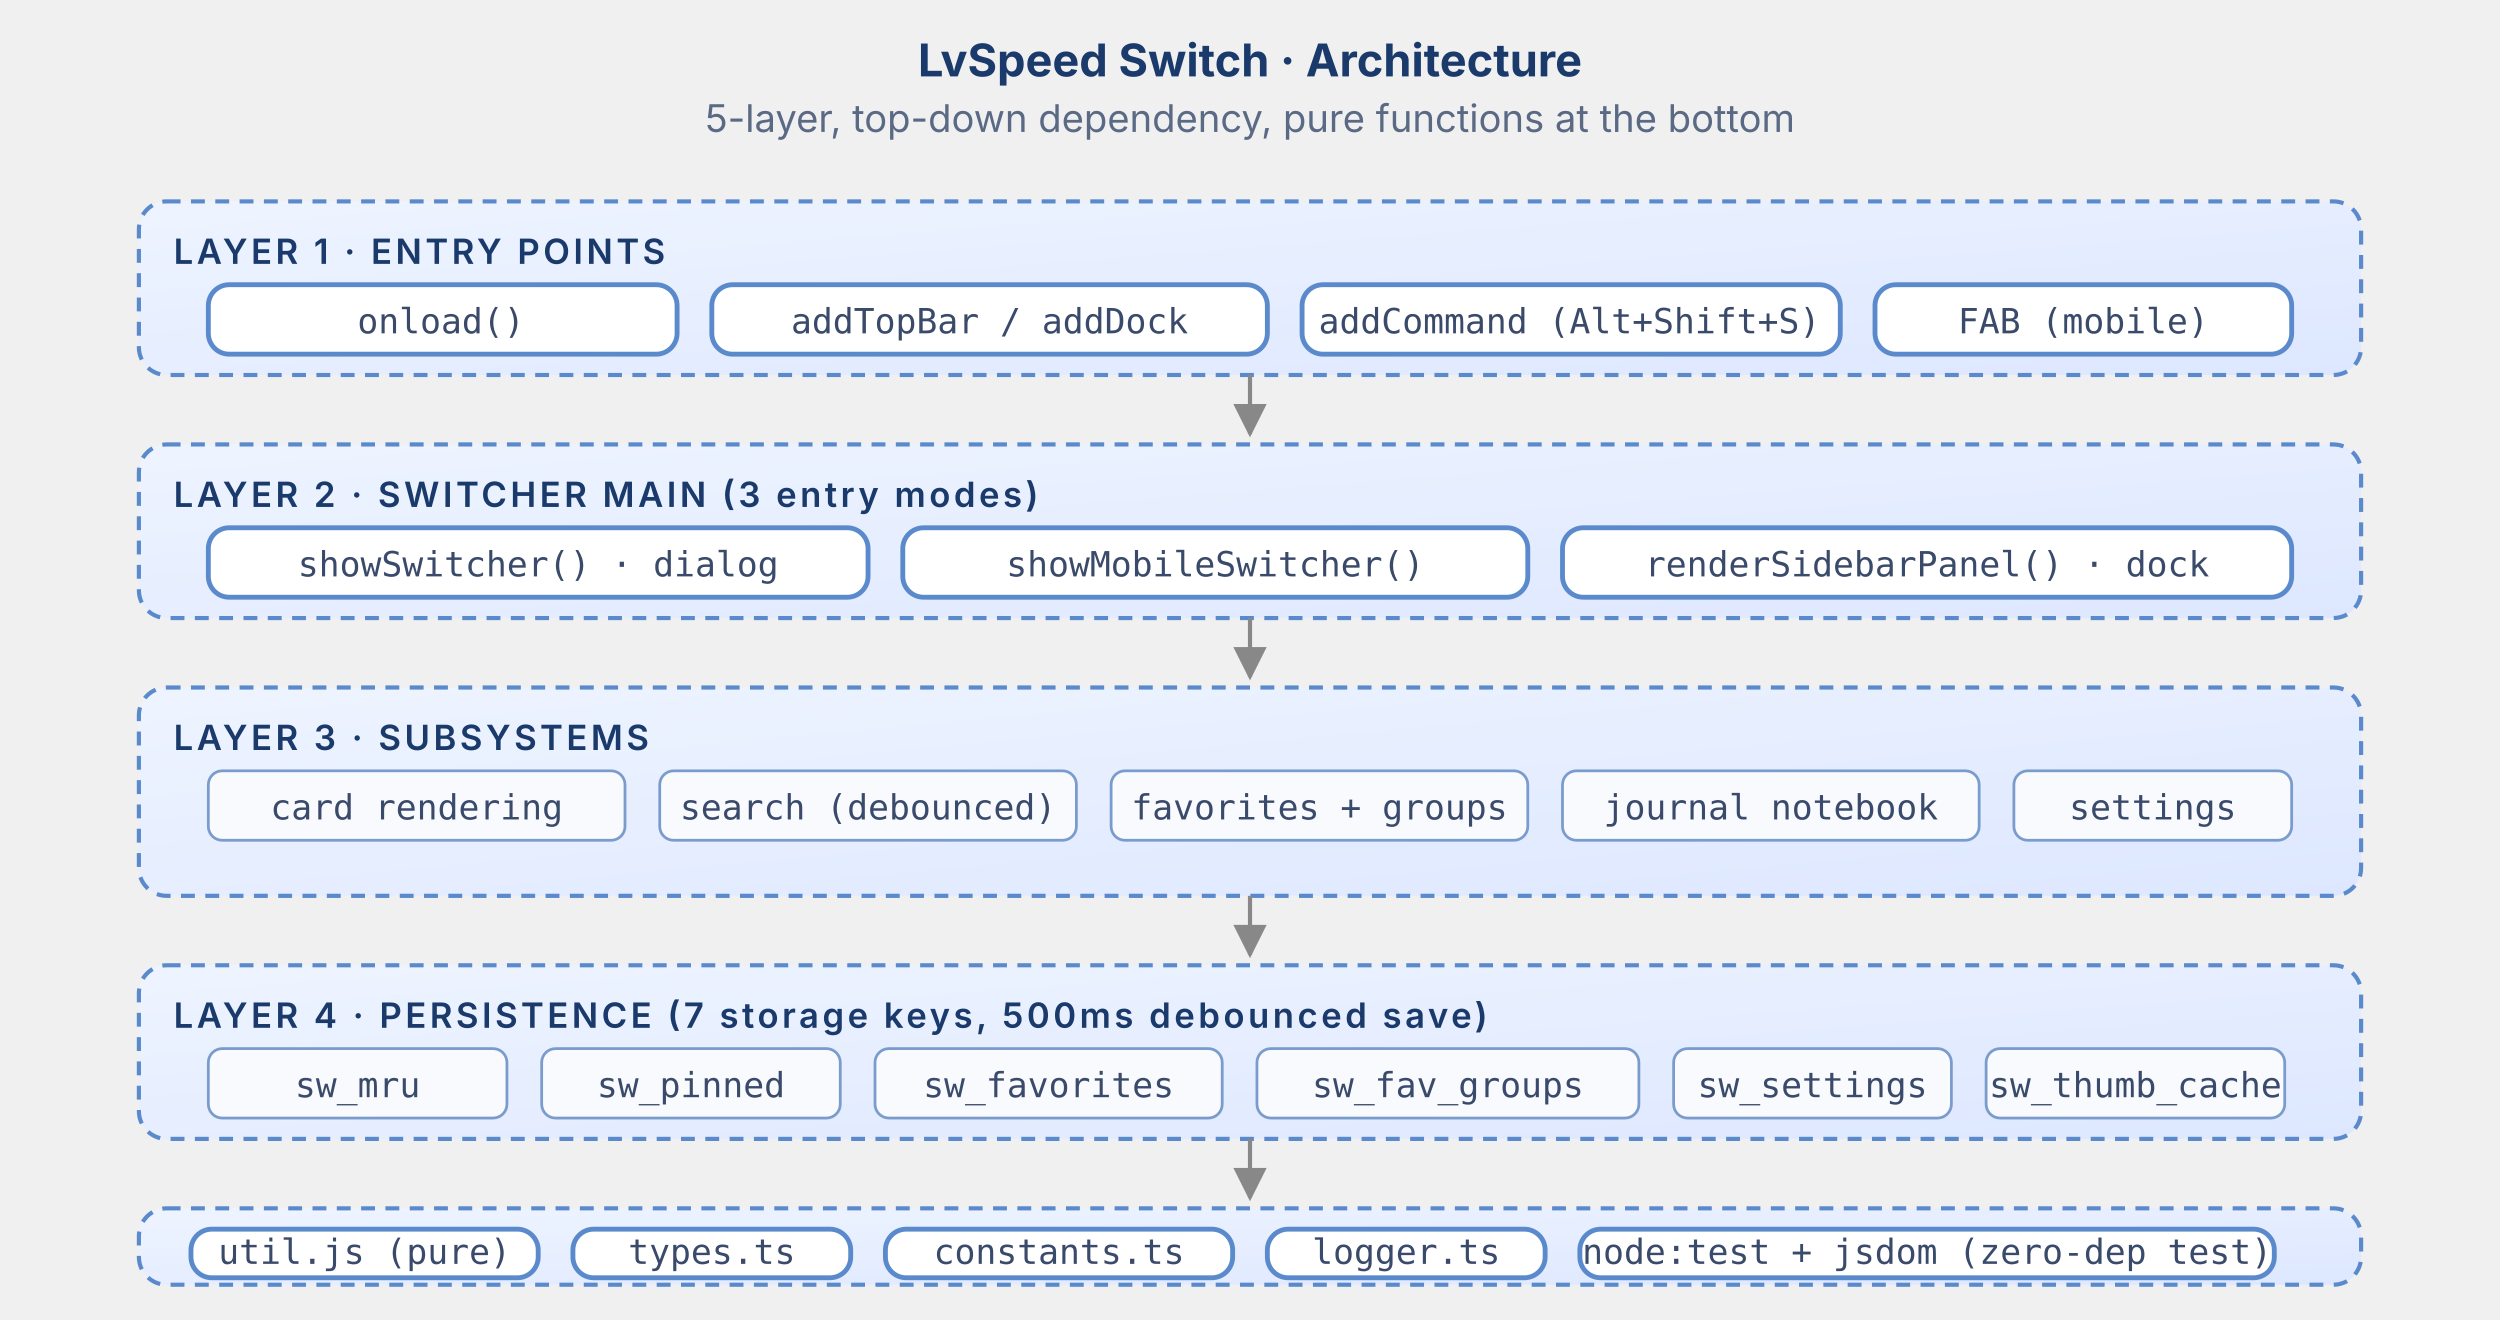
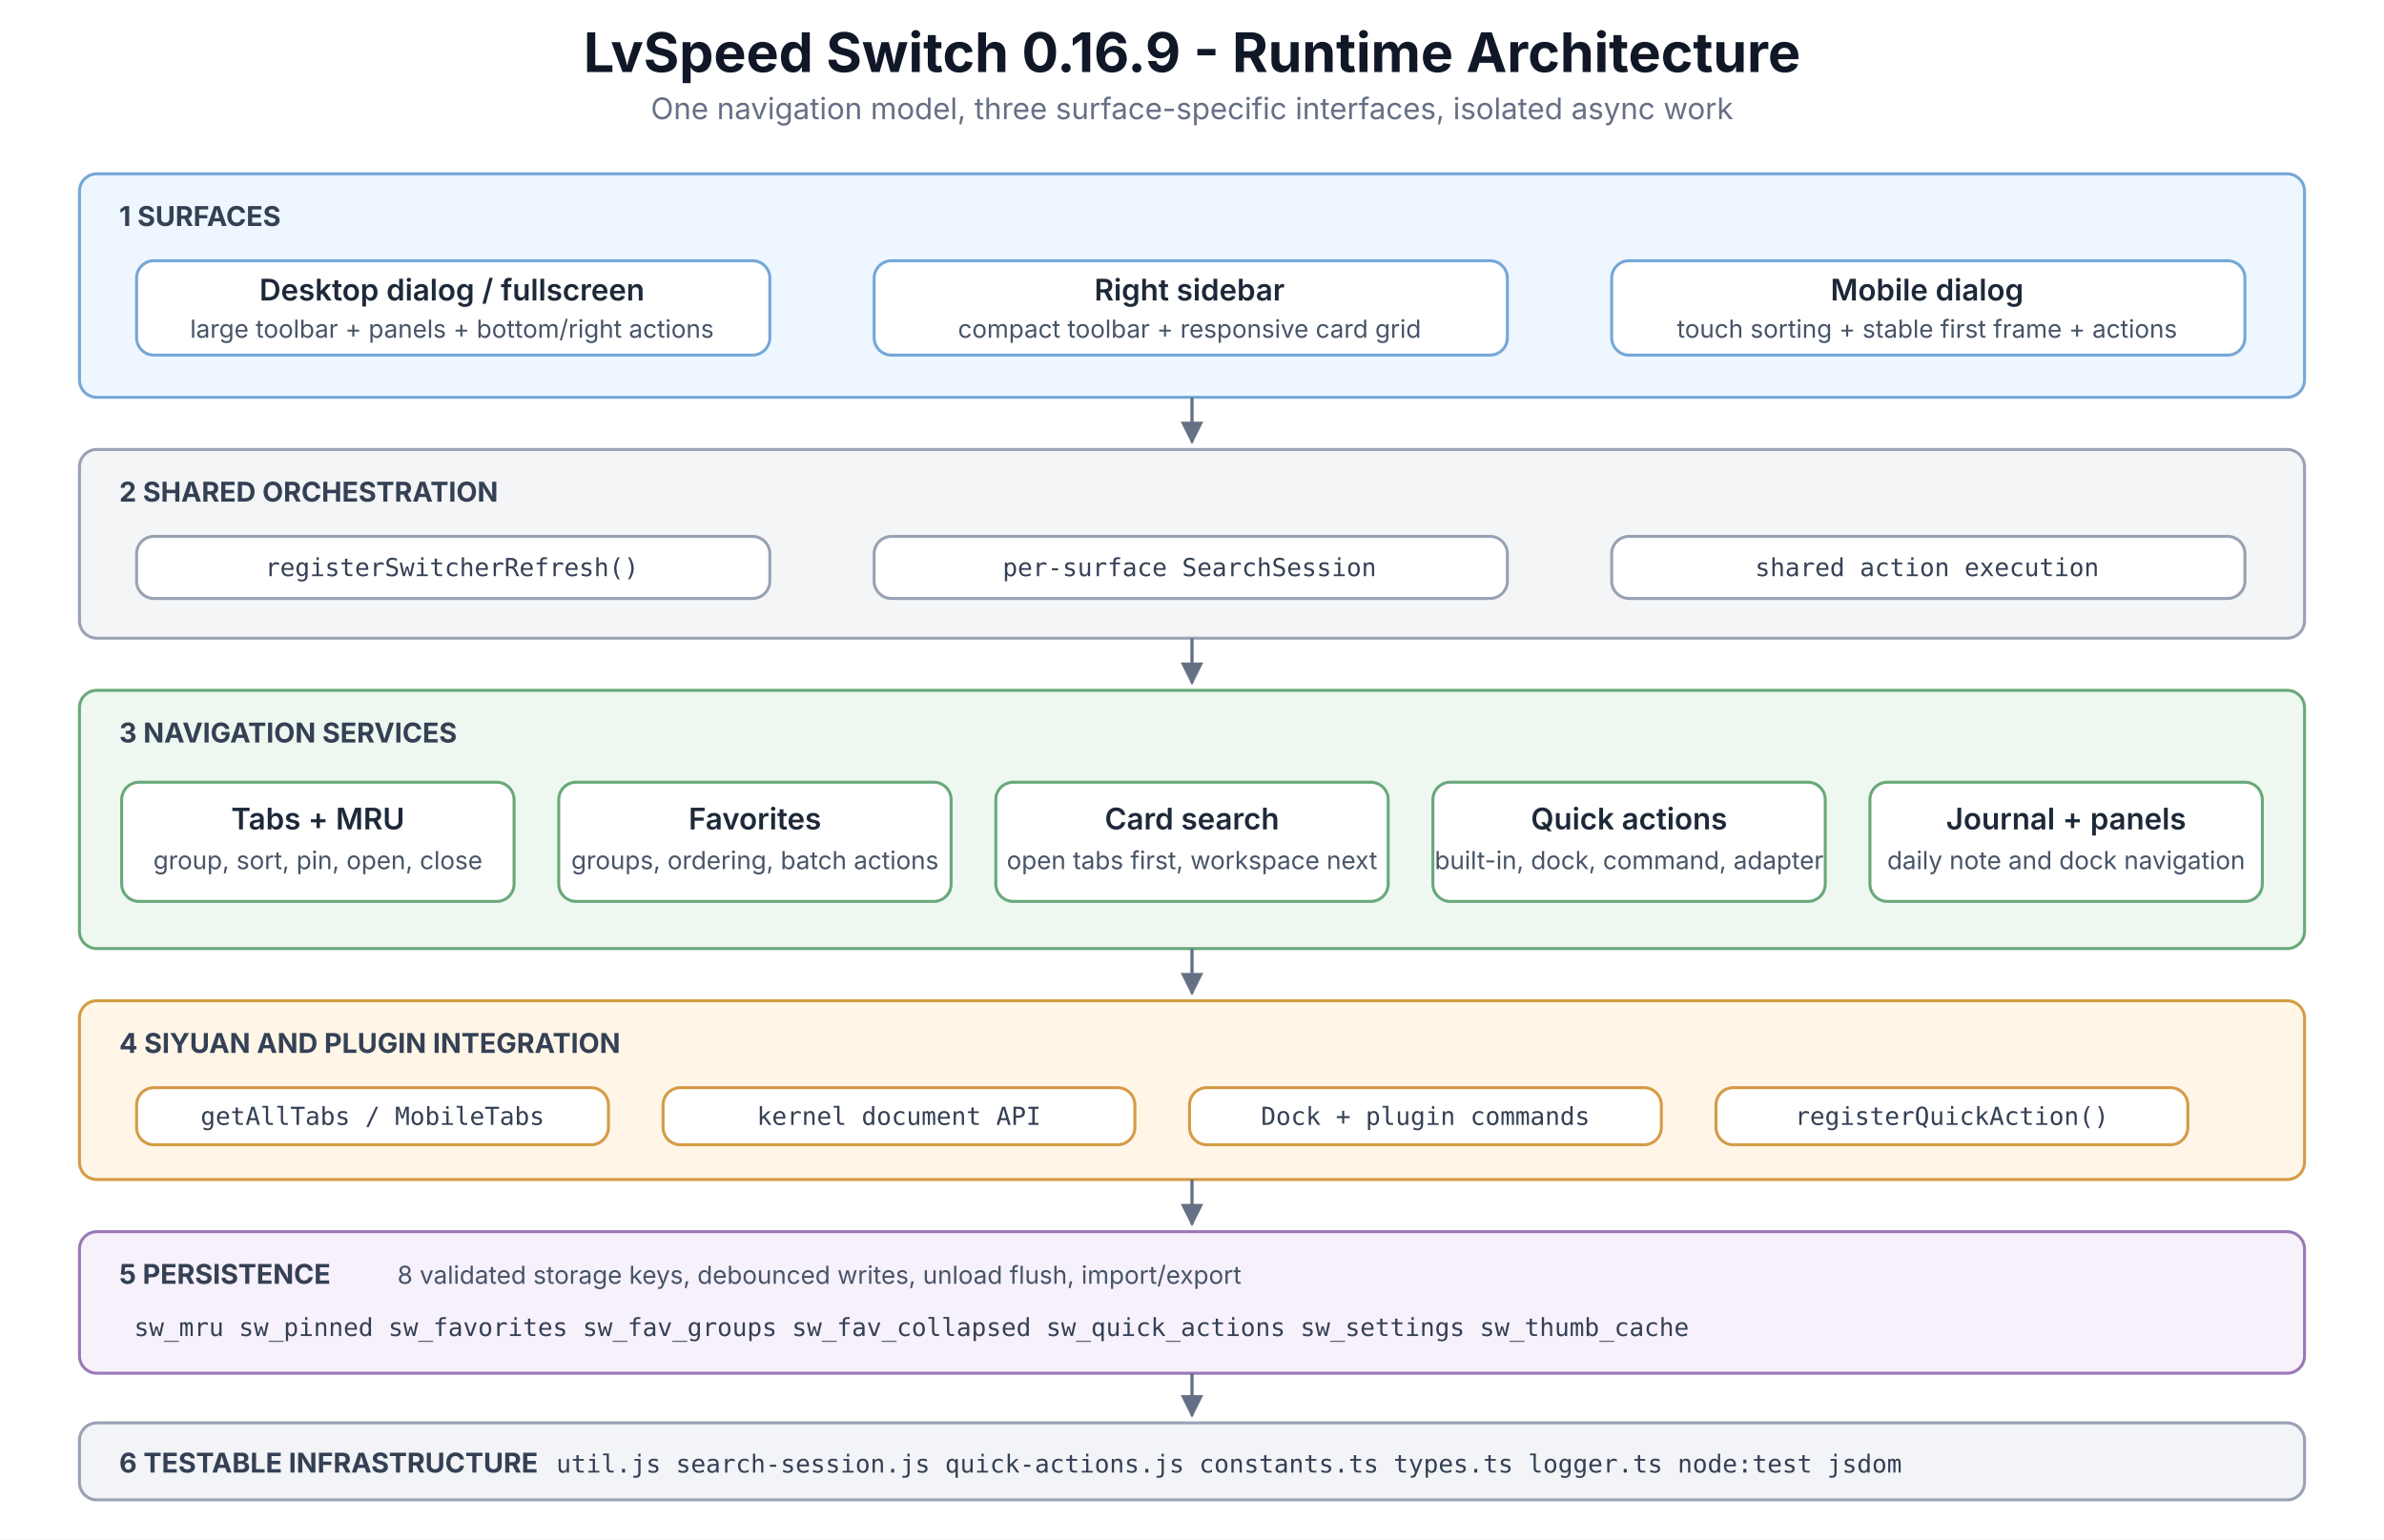
- <svg xmlns="http://www.w3.org/2000/svg" viewBox="0 0 720 380" font-family="-apple-system, BlinkMacSystemFont, 'Segoe UI', 'PingFang SC', sans-serif" font-size="12">
+ <svg xmlns="http://www.w3.org/2000/svg" viewBox="0 0 960 620" role="img" aria-labelledby="title desc">
  <defs>
-     <marker id="arr" viewBox="0 0 10 10" refX="9" refY="5" markerWidth="8" markerHeight="8" orient="auto">
-       <path d="M0,0 L10,5 L0,10 z" fill="#888" />
+     <marker id="arrow" viewBox="0 0 10 10" refX="9" refY="5" markerWidth="7" markerHeight="7" orient="auto-start-reverse">
+       <path d="M0 0 L10 5 L0 10 Z" fill="#667085" />
    </marker>
-     <linearGradient id="layerBg" x1="0%" y1="0%" x2="100%" y2="100%">
-       <stop offset="0%" stop-color="#eef4ff" />
-       <stop offset="100%" stop-color="#dde7ff" />
-     </linearGradient>
    <style>
-       .title { font-weight: 700; font-size: 13px; fill: #1a3a6b; }
-       .subtitle { fill: #5a6a85; font-size: 11px; }
-       .node { fill: white; stroke: #5a8acc; stroke-width: 1.4; rx: 6; ry: 6; }
-       .nodeGroup { fill: url(#layerBg); stroke: #5a8acc; stroke-width: 1.2; rx: 8; ry: 8; stroke-dasharray: 4 3; }
-       .subNode { fill: #f8fafe; stroke: #7a9ccc; stroke-width: 0.8; rx: 4; ry: 4; }
-       .code { fill: #3a4a6a; font-size: 10px; font-family: 'Menlo', 'Consolas', monospace; }
-       .arrow { stroke: #888; stroke-width: 1.2; fill: none; }
-       .layerLabel { fill: #1a3a6b; font-size: 10px; font-weight: 600; letter-spacing: 1px; }
+       .title{font:700 22px -apple-system,BlinkMacSystemFont,"Segoe UI",sans-serif;fill:#101828}
+       .subtitle{font:400 12px -apple-system,BlinkMacSystemFont,"Segoe UI",sans-serif;fill:#667085}
+       .label{font:700 11px -apple-system,BlinkMacSystemFont,"Segoe UI",sans-serif;fill:#344054;letter-spacing:0}
+       .text{font:600 12px -apple-system,BlinkMacSystemFont,"Segoe UI",sans-serif;fill:#1d2939}
+       .small{font:400 10px -apple-system,BlinkMacSystemFont,"Segoe UI",sans-serif;fill:#475467}
+       .code{font:500 10px Consolas,Menlo,monospace;fill:#344054}
+       .box{stroke-width:1.2;rx:7;ry:7}
+       .arrow{stroke:#667085;stroke-width:1.3;fill:none;marker-end:url(#arrow)}
    </style>
  </defs>
-   <text x="360" y="22" text-anchor="middle" class="title">LvSpeed Switch · Architecture</text>
-   <text x="360" y="38" text-anchor="middle" class="subtitle">5-layer, top-down dependency, pure functions at the bottom</text>
-   <g>
-     <rect x="40" y="58" width="640" height="50" class="nodeGroup" />
-     <text x="50" y="76" class="layerLabel">LAYER 1 · ENTRY POINTS</text>
-     <rect x="60" y="82" width="135" height="20" class="node" />
-     <text x="127" y="96" text-anchor="middle" class="code">onload()</text>
-     <rect x="205" y="82" width="160" height="20" class="node" />
-     <text x="285" y="96" text-anchor="middle" class="code">addTopBar / addDock</text>
-     <rect x="375" y="82" width="155" height="20" class="node" />
-     <text x="452" y="96" text-anchor="middle" class="code">addCommand (Alt+Shift+S)</text>
-     <rect x="540" y="82" width="120" height="20" class="node" />
-     <text x="600" y="96" text-anchor="middle" class="code">FAB (mobile)</text>
-   </g>
-   <line x1="360" y1="108" x2="360" y2="125" class="arrow" marker-end="url(#arr)" />
-   <g>
-     <rect x="40" y="128" width="640" height="50" class="nodeGroup" />
-     <text x="50" y="146" class="layerLabel">LAYER 2 · SWITCHER MAIN (3 entry modes)</text>
-     <rect x="60" y="152" width="190" height="20" class="node" />
-     <text x="155" y="166" text-anchor="middle" class="code">showSwitcher() · dialog</text>
-     <rect x="260" y="152" width="180" height="20" class="node" />
-     <text x="350" y="166" text-anchor="middle" class="code">showMobileSwitcher()</text>
-     <rect x="450" y="152" width="210" height="20" class="node" />
-     <text x="555" y="166" text-anchor="middle" class="code">renderSidebarPanel() · dock</text>
-   </g>
-   <line x1="360" y1="178" x2="360" y2="195" class="arrow" marker-end="url(#arr)" />
-   <g>
-     <rect x="40" y="198" width="640" height="60" class="nodeGroup" />
-     <text x="50" y="216" class="layerLabel">LAYER 3 · SUBSYSTEMS</text>
-     <rect x="60" y="222" width="120" height="20" class="subNode" />
-     <text x="120" y="236" text-anchor="middle" class="code">card rendering</text>
-     <rect x="190" y="222" width="120" height="20" class="subNode" />
-     <text x="250" y="236" text-anchor="middle" class="code">search (debounced)</text>
-     <rect x="320" y="222" width="120" height="20" class="subNode" />
-     <text x="380" y="236" text-anchor="middle" class="code">favorites + groups</text>
-     <rect x="450" y="222" width="120" height="20" class="subNode" />
-     <text x="510" y="236" text-anchor="middle" class="code">journal notebook</text>
-     <rect x="580" y="222" width="80" height="20" class="subNode" />
-     <text x="620" y="236" text-anchor="middle" class="code">settings</text>
-   </g>
-   <line x1="360" y1="258" x2="360" y2="275" class="arrow" marker-end="url(#arr)" />
-   <g>
-     <rect x="40" y="278" width="640" height="50" class="nodeGroup" />
-     <text x="50" y="296" class="layerLabel">LAYER 4 · PERSISTENCE (7 storage keys, 500ms debounced save)</text>
-     <rect x="60" y="302" width="86" height="20" class="subNode" />
-     <text x="103" y="316" text-anchor="middle" class="code">sw_mru</text>
-     <rect x="156" y="302" width="86" height="20" class="subNode" />
-     <text x="199" y="316" text-anchor="middle" class="code">sw_pinned</text>
-     <rect x="252" y="302" width="100" height="20" class="subNode" />
-     <text x="302" y="316" text-anchor="middle" class="code">sw_favorites</text>
-     <rect x="362" y="302" width="110" height="20" class="subNode" />
-     <text x="417" y="316" text-anchor="middle" class="code">sw_fav_groups</text>
-     <rect x="482" y="302" width="80" height="20" class="subNode" />
-     <text x="522" y="316" text-anchor="middle" class="code">sw_settings</text>
-     <rect x="572" y="302" width="86" height="20" class="subNode" />
-     <text x="615" y="316" text-anchor="middle" class="code">sw_thumb_cache</text>
-   </g>
-   <line x1="360" y1="328" x2="360" y2="345" class="arrow" marker-end="url(#arr)" />
-   <g>
-     <rect x="40" y="348" width="640" height="22" class="nodeGroup" />
-     <rect x="55" y="354" width="100" height="14" class="node" />
-     <text x="105" y="364" text-anchor="middle" class="code">util.js (pure)</text>
-     <rect x="165" y="354" width="80" height="14" class="node" />
-     <text x="205" y="364" text-anchor="middle" class="code">types.ts</text>
-     <rect x="255" y="354" width="100" height="14" class="node" />
-     <text x="305" y="364" text-anchor="middle" class="code">constants.ts</text>
-     <rect x="365" y="354" width="80" height="14" class="node" />
-     <text x="405" y="364" text-anchor="middle" class="code">logger.ts</text>
-     <rect x="455" y="354" width="200" height="14" class="node" />
-     <text x="555" y="364" text-anchor="middle" class="code">node:test + jsdom (zero-dep test)</text>
-   </g>
+   <rect width="960" height="620" fill="#ffffff" />
+   <text x="480" y="29" text-anchor="middle" class="title">LvSpeed Switch 0.16.9 - Runtime Architecture</text>
+   <text x="480" y="48" text-anchor="middle" class="subtitle">One navigation model, three surface-specific interfaces, isolated async work</text>
+   <rect x="32" y="70" width="896" height="90" fill="#eef6ff" stroke="#75a7d8" class="box" />
+   <text x="48" y="91" class="label">1  SURFACES</text>
+   <rect x="55" y="105" width="255" height="38" fill="#ffffff" stroke="#75a7d8" class="box" />
+   <text x="182" y="121" text-anchor="middle" class="text">Desktop dialog / fullscreen</text>
+   <text x="182" y="136" text-anchor="middle" class="small">large toolbar + panels + bottom/right actions</text>
+   <rect x="352" y="105" width="255" height="38" fill="#ffffff" stroke="#75a7d8" class="box" />
+   <text x="479" y="121" text-anchor="middle" class="text">Right sidebar</text>
+   <text x="479" y="136" text-anchor="middle" class="small">compact toolbar + responsive card grid</text>
+   <rect x="649" y="105" width="255" height="38" fill="#ffffff" stroke="#75a7d8" class="box" />
+   <text x="776" y="121" text-anchor="middle" class="text">Mobile dialog</text>
+   <text x="776" y="136" text-anchor="middle" class="small">touch sorting + stable first frame + actions</text>
+   <path d="M480 160 V178" class="arrow" />
+   <rect x="32" y="181" width="896" height="76" fill="#f4f5f7" stroke="#98a2b3" class="box" />
+   <text x="48" y="202" class="label">2  SHARED ORCHESTRATION</text>
+   <rect x="55" y="216" width="255" height="25" fill="#ffffff" stroke="#98a2b3" class="box" />
+   <text x="182" y="232" text-anchor="middle" class="code">registerSwitcherRefresh()</text>
+   <rect x="352" y="216" width="255" height="25" fill="#ffffff" stroke="#98a2b3" class="box" />
+   <text x="479" y="232" text-anchor="middle" class="code">per-surface SearchSession</text>
+   <rect x="649" y="216" width="255" height="25" fill="#ffffff" stroke="#98a2b3" class="box" />
+   <text x="776" y="232" text-anchor="middle" class="code">shared action execution</text>
+   <path d="M480 257 V275" class="arrow" />
+   <rect x="32" y="278" width="896" height="104" fill="#eef8f1" stroke="#69a87a" class="box" />
+   <text x="48" y="299" class="label">3  NAVIGATION SERVICES</text>
+   <rect x="49" y="315" width="158" height="48" fill="#ffffff" stroke="#69a87a" class="box" />
+   <text x="128" y="334" text-anchor="middle" class="text">Tabs + MRU</text>
+   <text x="128" y="350" text-anchor="middle" class="small">group, sort, pin, open, close</text>
+   <rect x="225" y="315" width="158" height="48" fill="#ffffff" stroke="#69a87a" class="box" />
+   <text x="304" y="334" text-anchor="middle" class="text">Favorites</text>
+   <text x="304" y="350" text-anchor="middle" class="small">groups, ordering, batch actions</text>
+   <rect x="401" y="315" width="158" height="48" fill="#ffffff" stroke="#69a87a" class="box" />
+   <text x="480" y="334" text-anchor="middle" class="text">Card search</text>
+   <text x="480" y="350" text-anchor="middle" class="small">open tabs first, workspace next</text>
+   <rect x="577" y="315" width="158" height="48" fill="#ffffff" stroke="#69a87a" class="box" />
+   <text x="656" y="334" text-anchor="middle" class="text">Quick actions</text>
+   <text x="656" y="350" text-anchor="middle" class="small">built-in, dock, command, adapter</text>
+   <rect x="753" y="315" width="158" height="48" fill="#ffffff" stroke="#69a87a" class="box" />
+   <text x="832" y="334" text-anchor="middle" class="text">Journal + panels</text>
+   <text x="832" y="350" text-anchor="middle" class="small">daily note and dock navigation</text>
+   <path d="M480 382 V400" class="arrow" />
+   <rect x="32" y="403" width="896" height="72" fill="#fff6e8" stroke="#d59b45" class="box" />
+   <text x="48" y="424" class="label">4  SIYUAN AND PLUGIN INTEGRATION</text>
+   <rect x="55" y="438" width="190" height="23" fill="#ffffff" stroke="#d59b45" class="box" />
+   <text x="150" y="453" text-anchor="middle" class="code">getAllTabs / MobileTabs</text>
+   <rect x="267" y="438" width="190" height="23" fill="#ffffff" stroke="#d59b45" class="box" />
+   <text x="362" y="453" text-anchor="middle" class="code">kernel document API</text>
+   <rect x="479" y="438" width="190" height="23" fill="#ffffff" stroke="#d59b45" class="box" />
+   <text x="574" y="453" text-anchor="middle" class="code">Dock + plugin commands</text>
+   <rect x="691" y="438" width="190" height="23" fill="#ffffff" stroke="#d59b45" class="box" />
+   <text x="786" y="453" text-anchor="middle" class="code">registerQuickAction()</text>
+   <path d="M480 475 V493" class="arrow" />
+   <rect x="32" y="496" width="896" height="57" fill="#f7f1fc" stroke="#9b78b5" class="box" />
+   <text x="48" y="517" class="label">5  PERSISTENCE</text>
+   <text x="160" y="517" class="small">8 validated storage keys, debounced writes, unload flush, import/export</text>
+   <text x="54" y="538" class="code">sw_mru  sw_pinned  sw_favorites  sw_fav_groups  sw_fav_collapsed  sw_quick_actions  sw_settings  sw_thumb_cache</text>
+   <path d="M480 553 V570" class="arrow" />
+   <rect x="32" y="573" width="896" height="31" fill="#f2f4f7" stroke="#98a2b3" class="box" />
+   <text x="48" y="593" class="label">6  TESTABLE INFRASTRUCTURE</text>
+   <text x="224" y="593" class="code">util.js  search-session.js  quick-actions.js  constants.ts  types.ts  logger.ts  node:test  jsdom</text>
</svg>
